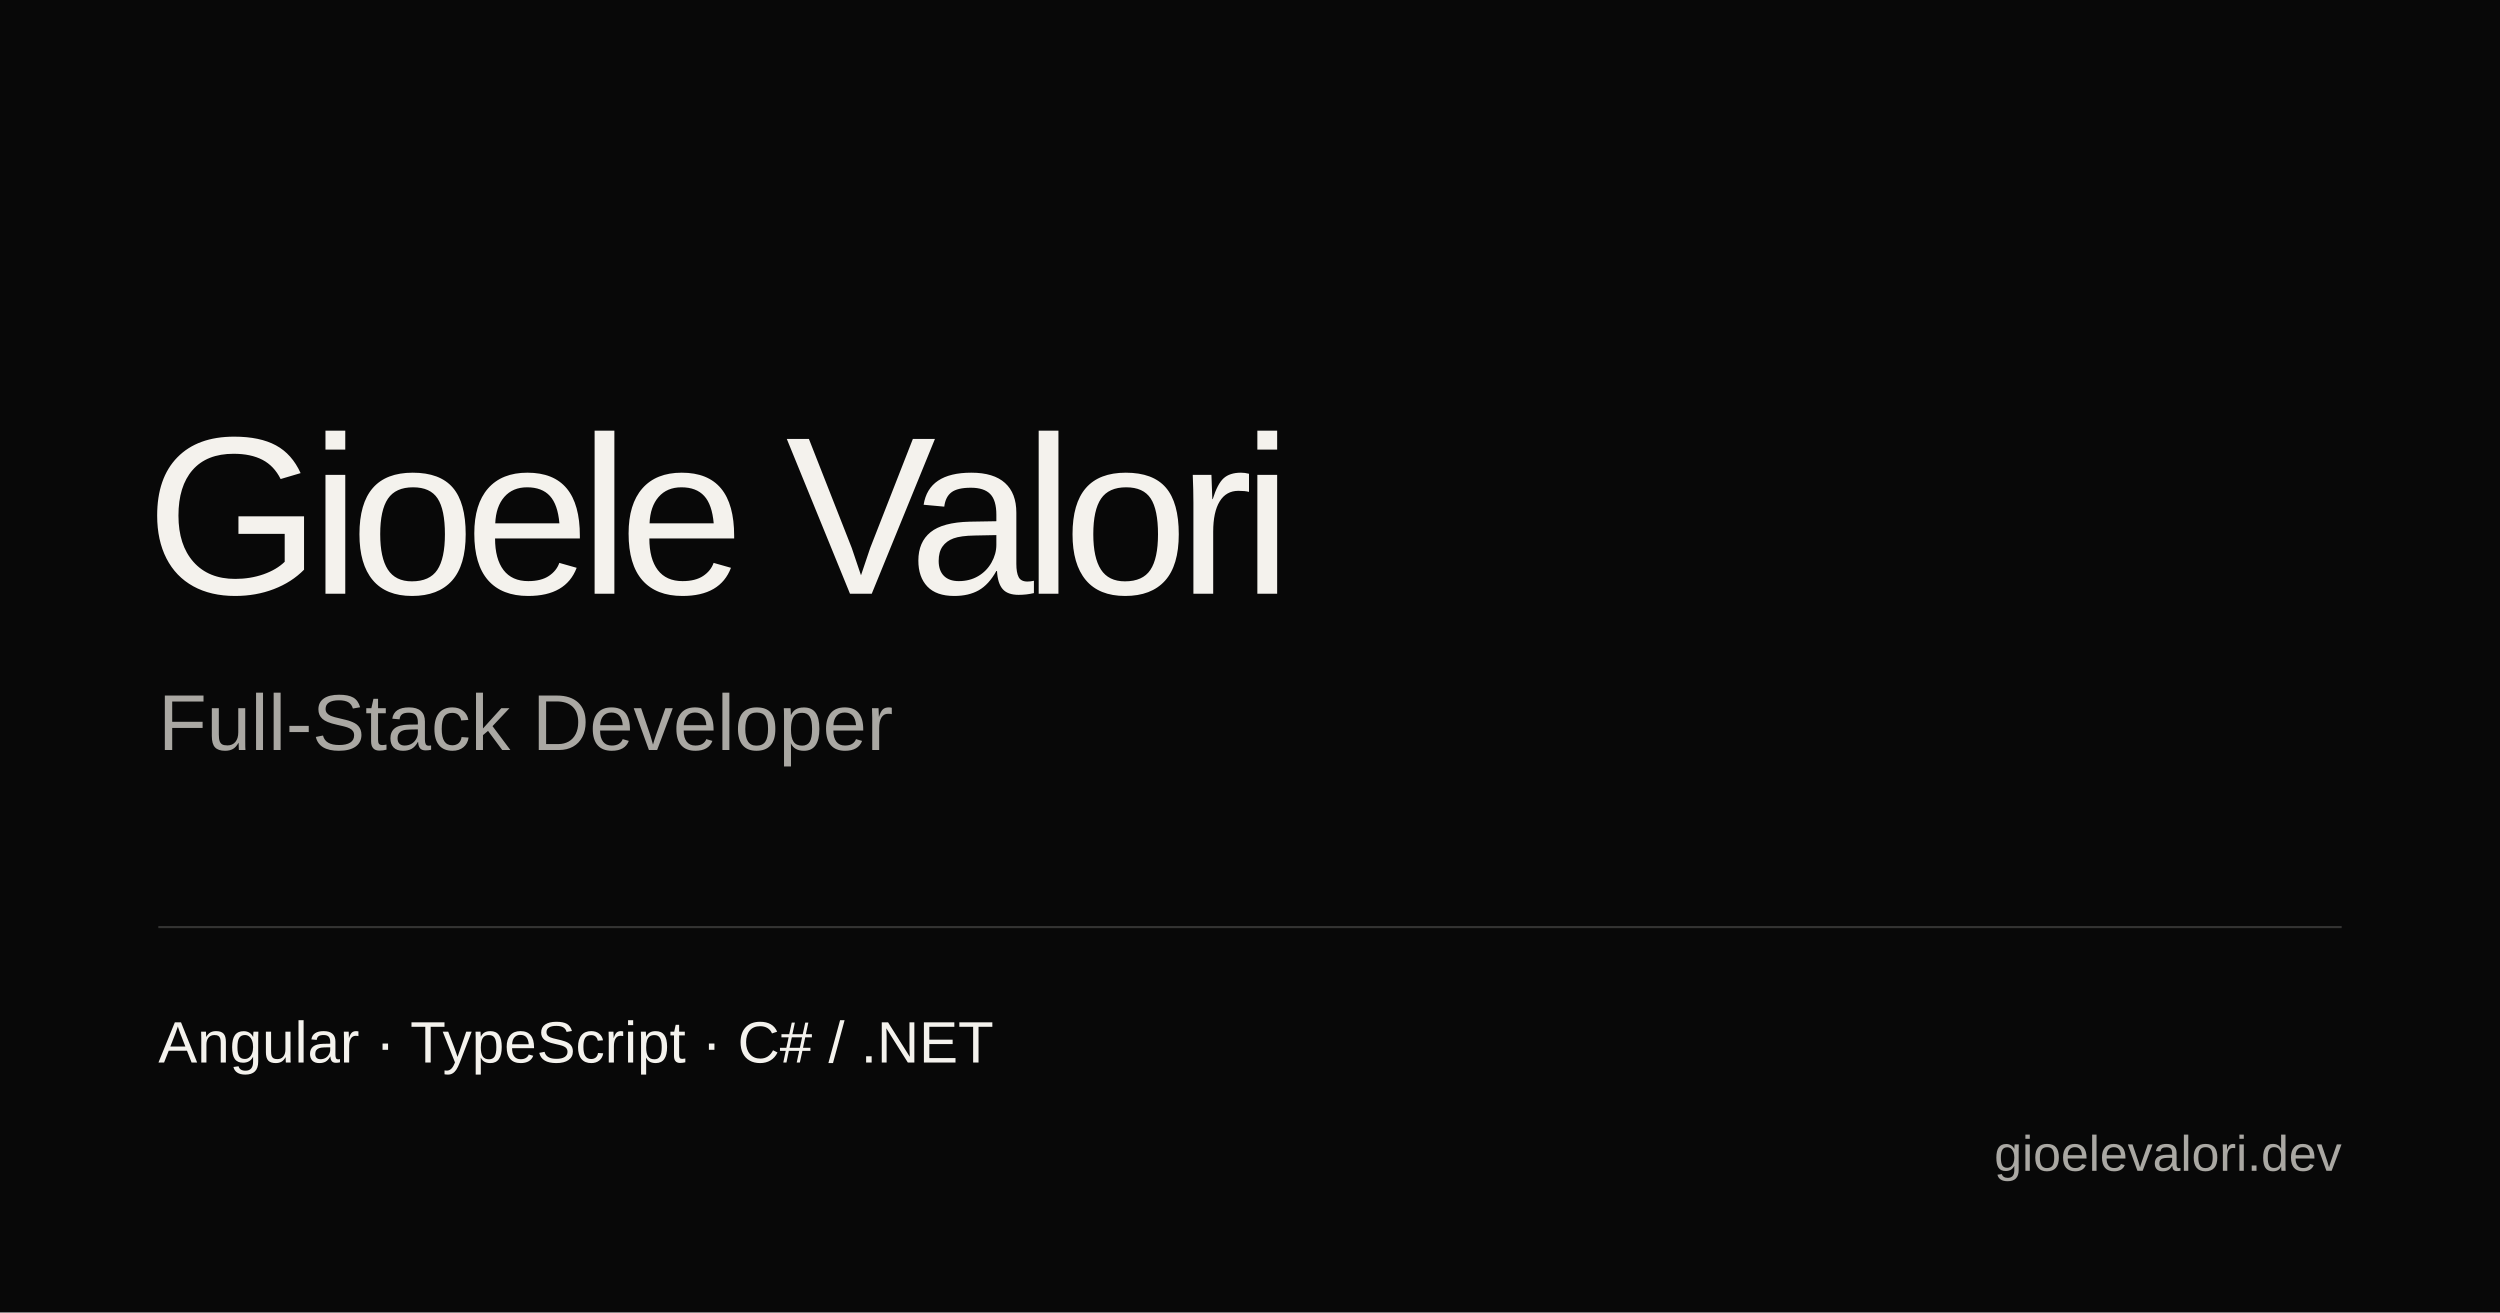
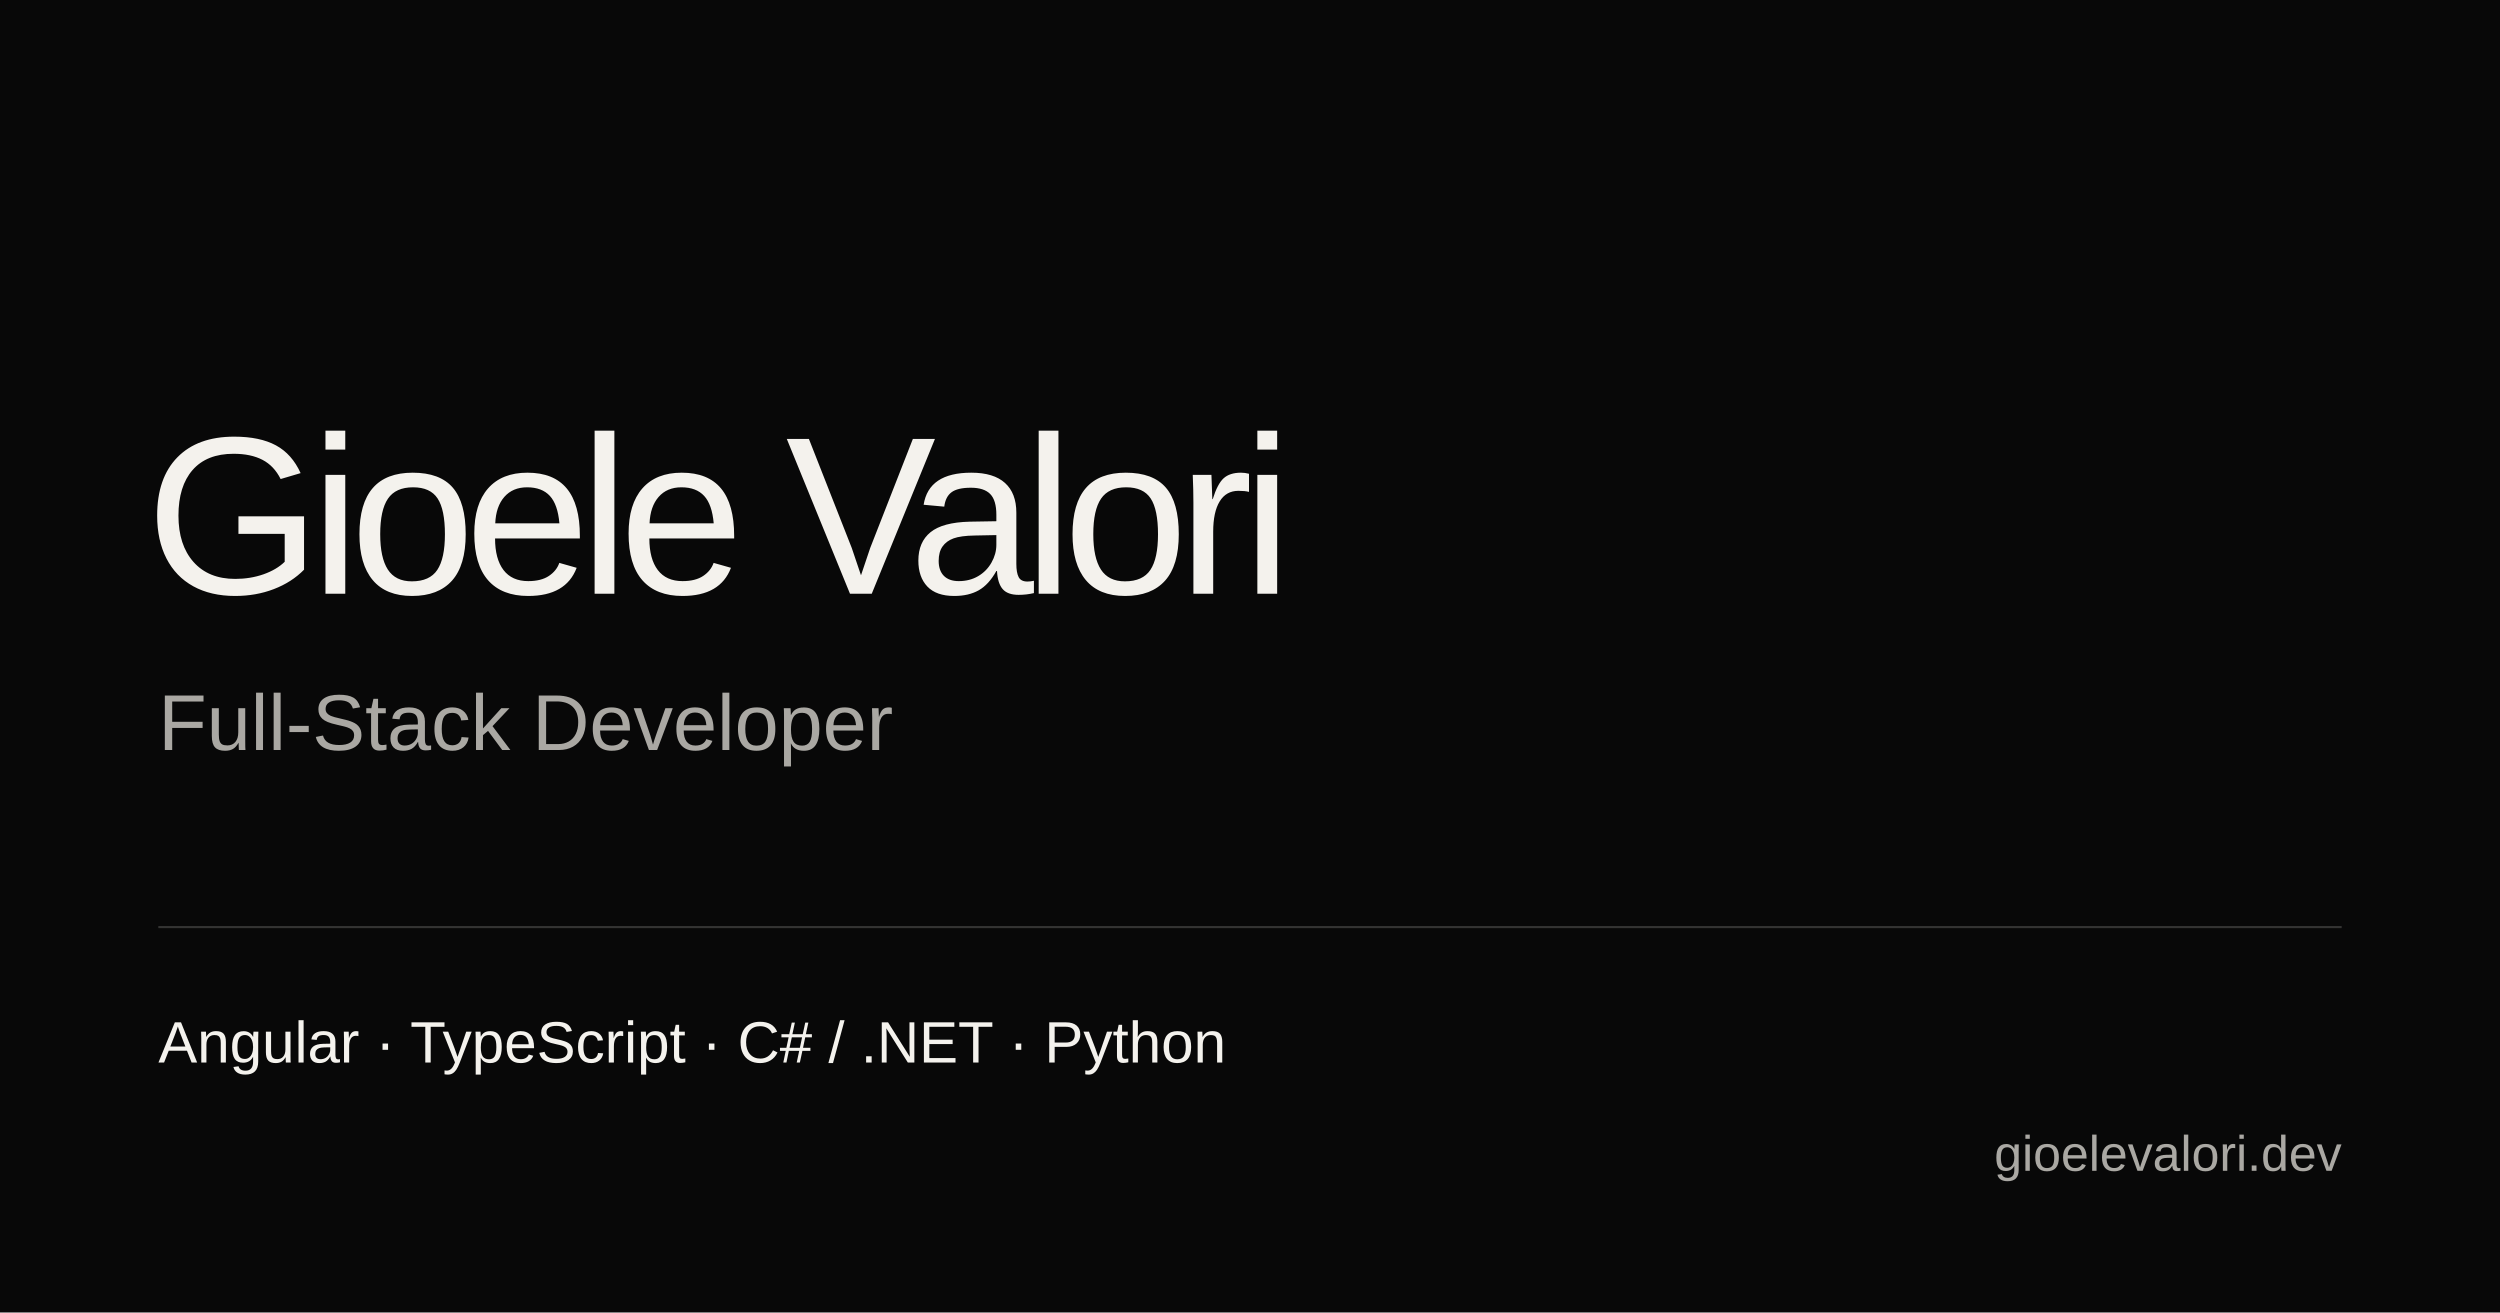
<svg xmlns="http://www.w3.org/2000/svg" width="1200" height="630" viewBox="0 0 1200 630">
  <rect width="1200" height="630" fill="#080808" />
  <text x="70" y="285" fill="#f4f2ed" font-family="Arial,sans-serif" font-size="108" letter-spacing="-5">Gioele Valori</text>
  <text x="76" y="360" fill="#aaa8a3" font-family="Arial,sans-serif" font-size="38">Full-Stack Developer</text>
  <path d="M76 445H1124" stroke="#343433" />
-   <text x="76" y="510" fill="#f4f2ed" font-family="Arial,sans-serif" font-size="28">Angular · TypeScript · C# / .NET</text>
+   <text x="76" y="510" fill="#f4f2ed" font-family="Arial,sans-serif" font-size="28">Angular · TypeScript · C# / .NET · Python</text>
  <text x="1124" y="562" text-anchor="end" fill="#aaa8a3" font-family="Arial,sans-serif" font-size="24">gioelevalori.dev</text>
</svg>
